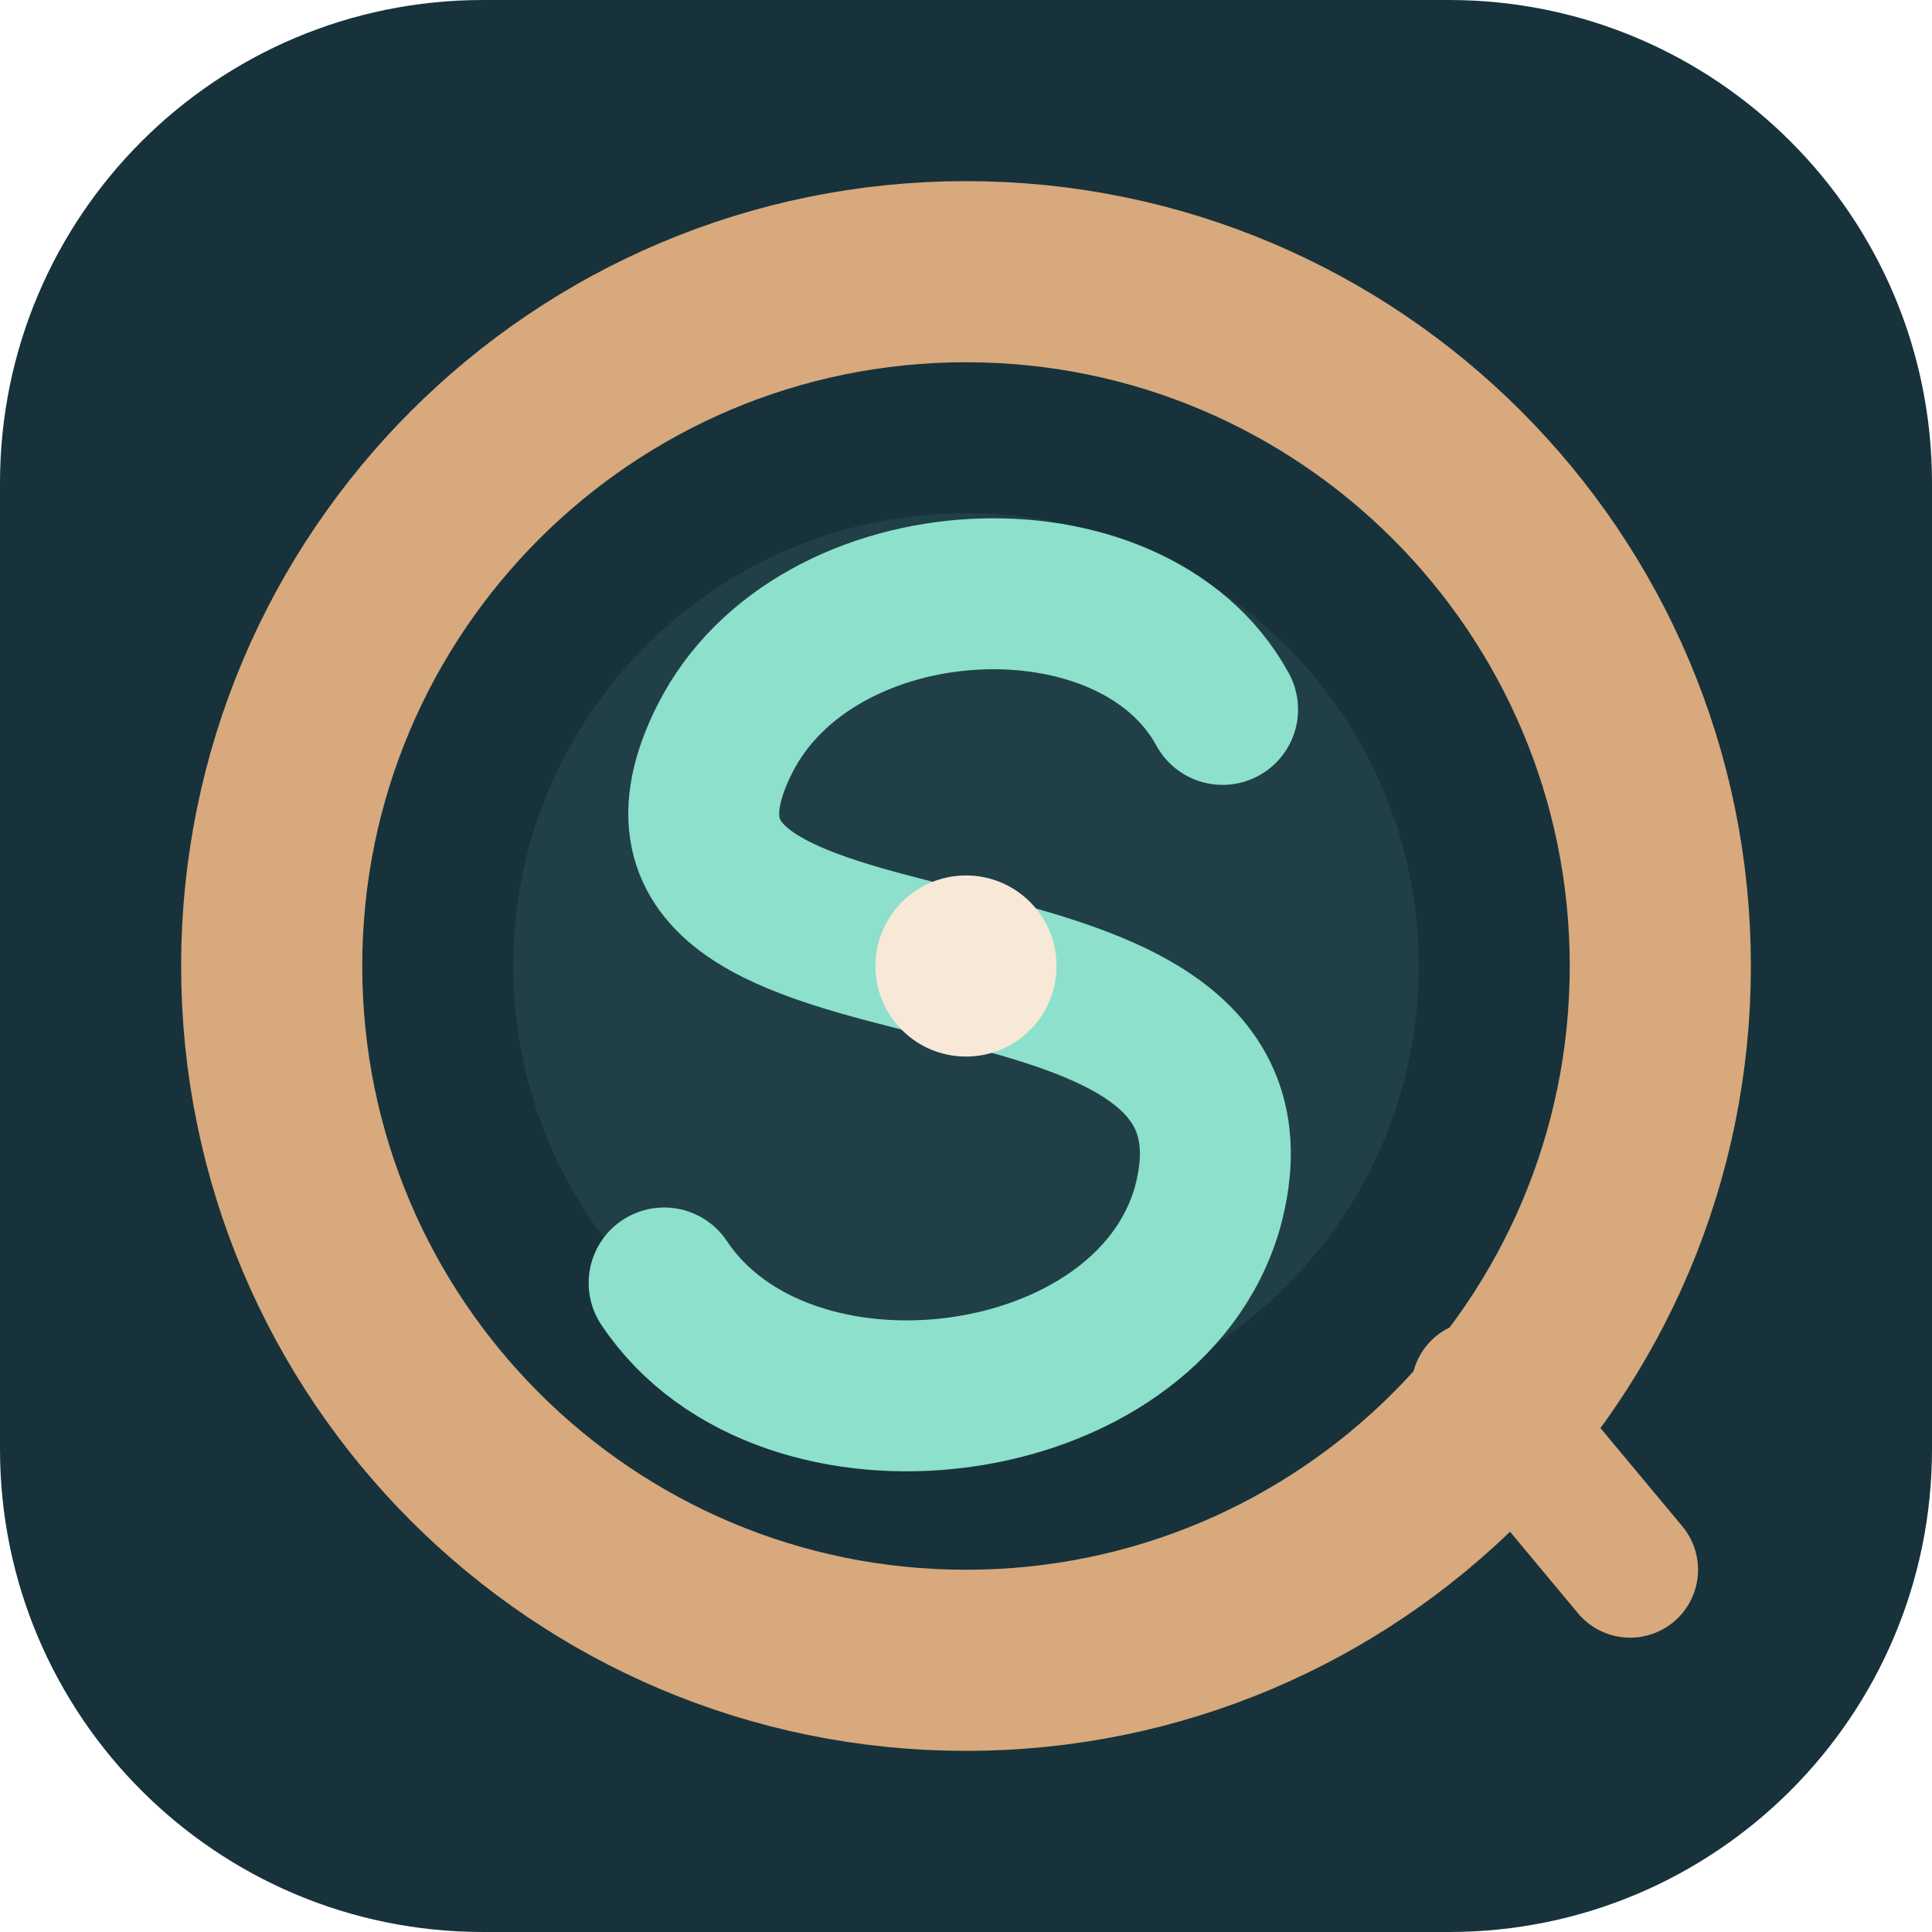
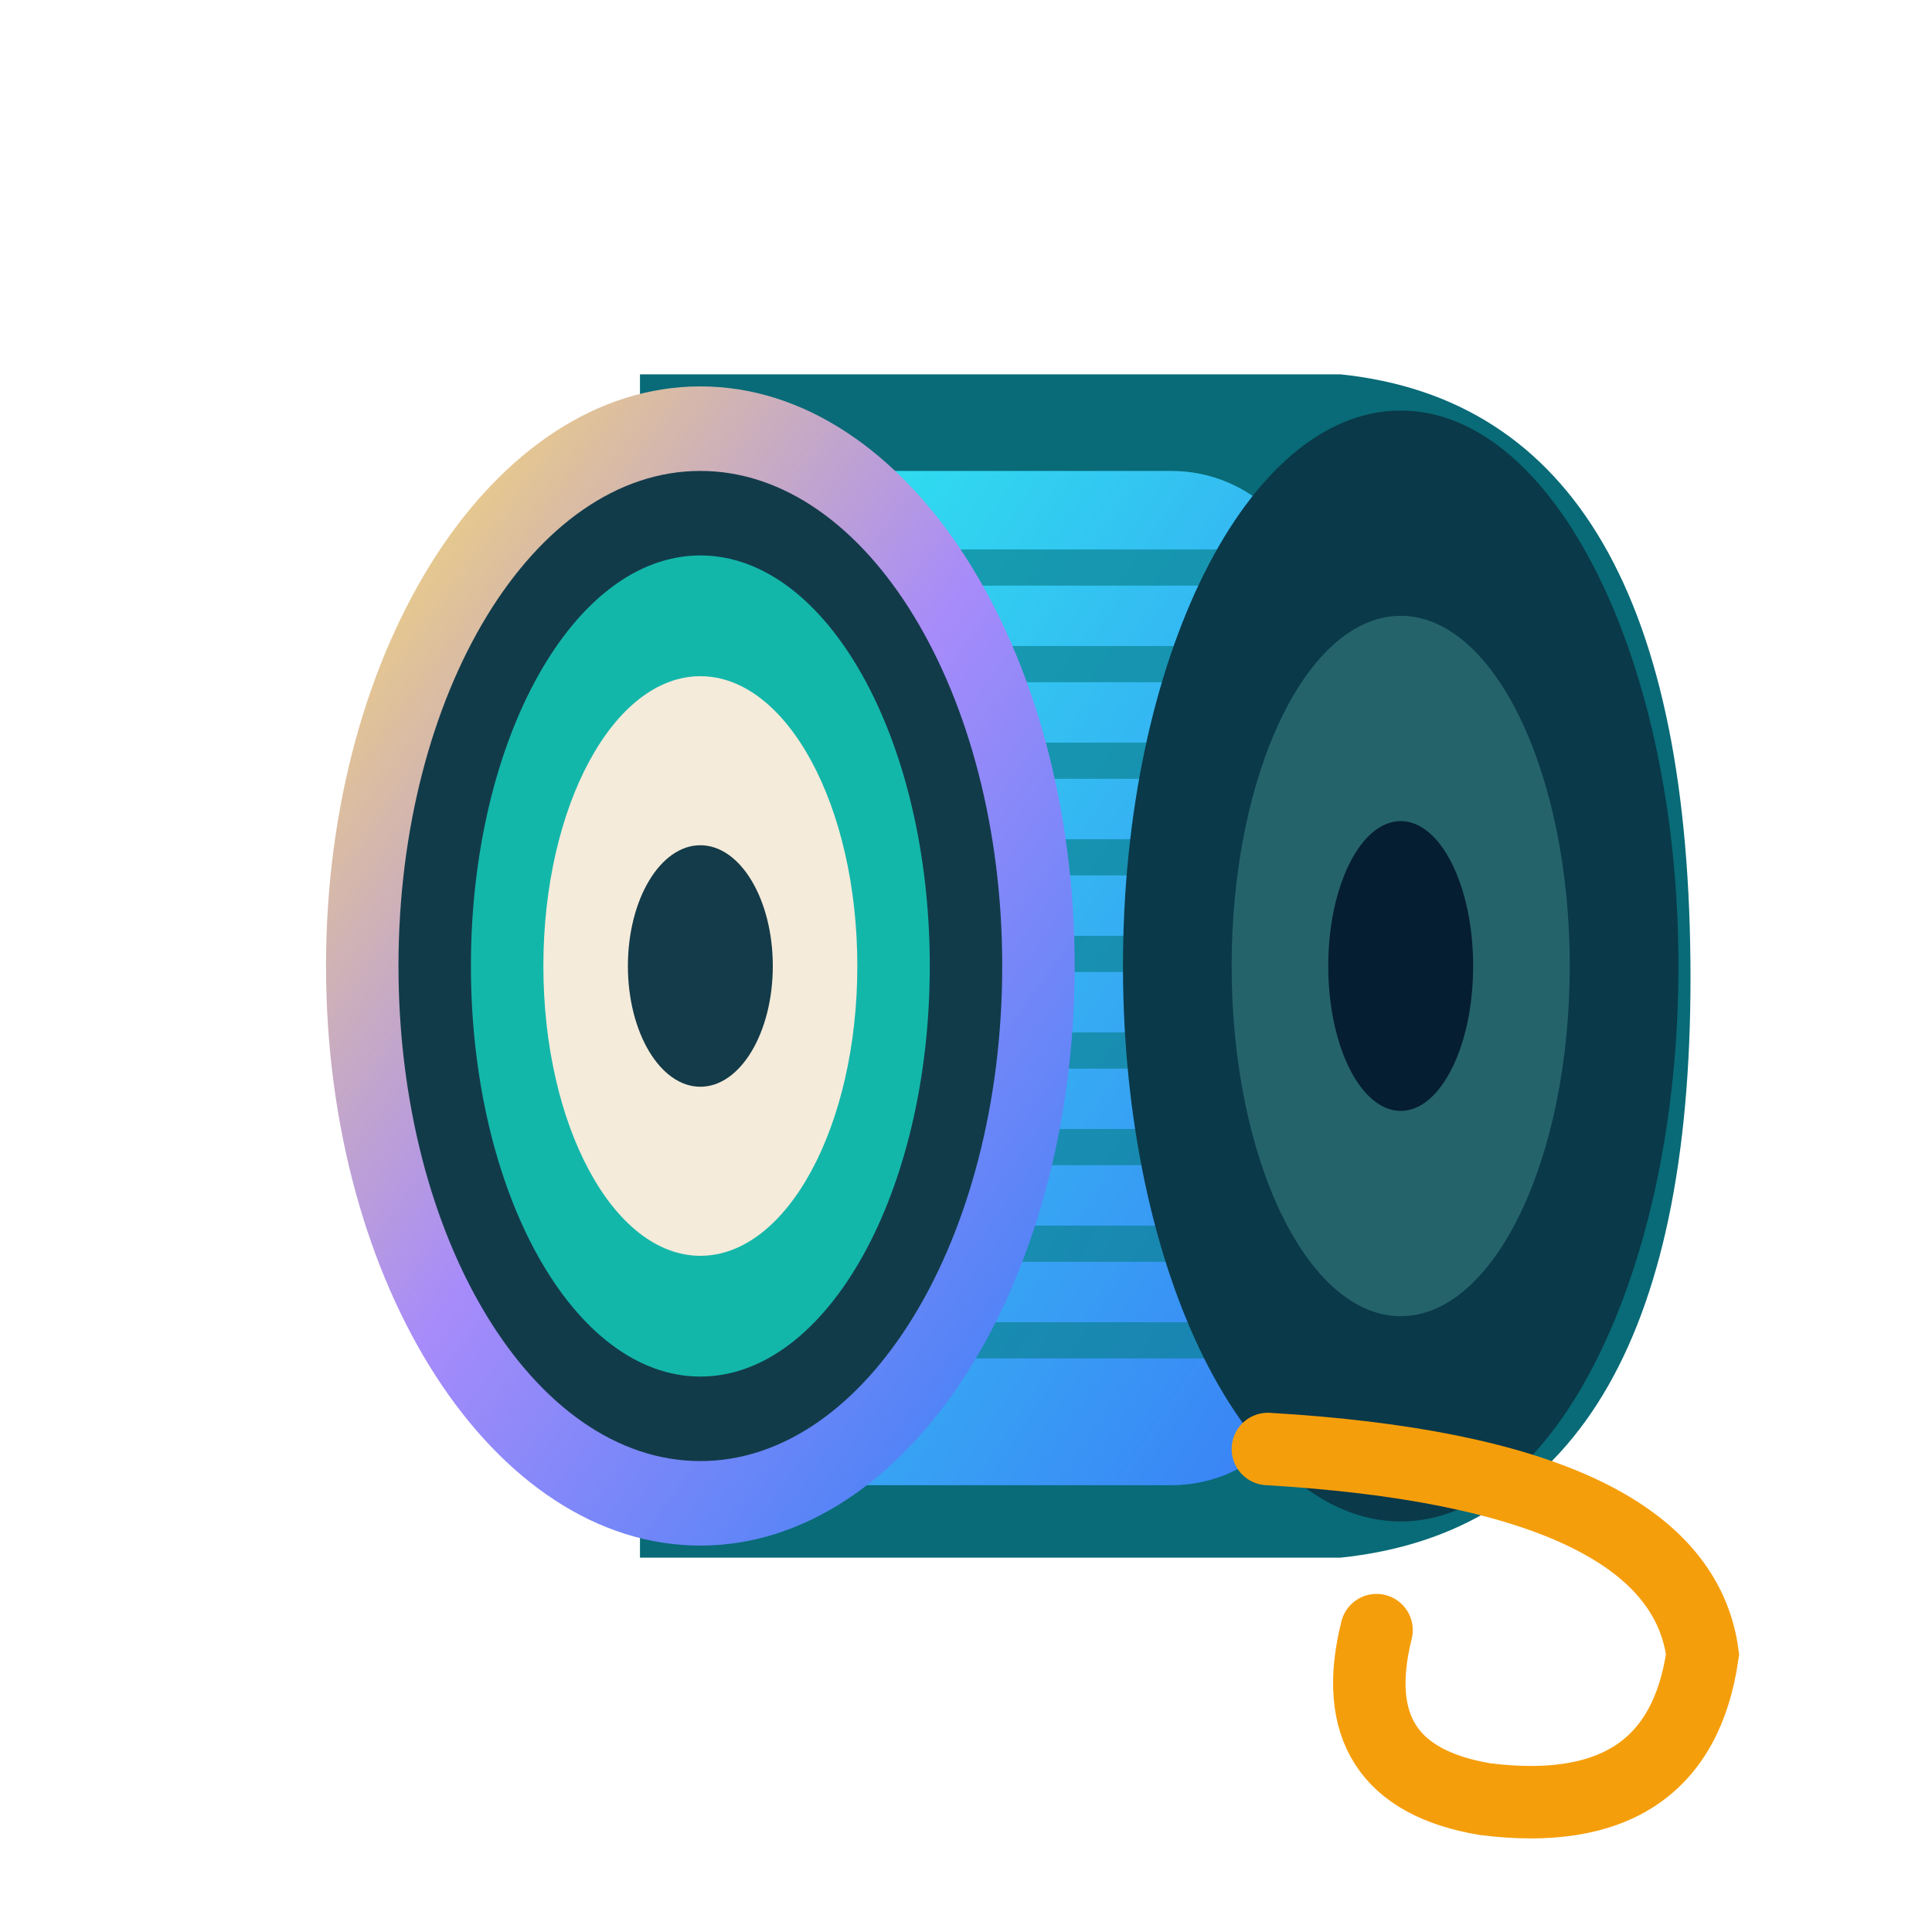
- <svg xmlns="http://www.w3.org/2000/svg" viewBox="0 0 64 64" role="img" aria-label="Spoolmera spool symbol">
-   <rect width="64" height="64" rx="16" fill="#17323B" />
-   <circle cx="32" cy="32" r="23" fill="none" stroke="#D7A97C" stroke-width="6" />
-   <circle cx="32" cy="32" r="15" fill="#203F46" />
-   <path d="M40.5 23.5C37.5 18 27 18.5 24 24.5c-5 10 19 4.5 16 15.5-2 7-14 8.5-18 2.5" fill="none" stroke="#8CE0CC" stroke-width="5" stroke-linecap="round" />
-   <circle cx="32" cy="32" r="3" fill="#F7E8D8" />
-   <path d="M49 46l5 6" stroke="#D7A97C" stroke-width="4.5" stroke-linecap="round" />
+ <svg xmlns="http://www.w3.org/2000/svg" viewBox="0 0 64 64" role="img" aria-label="Spoolmera filament spool">
+   <defs>
+     <linearGradient id="main" x1="0" y1="0" x2="1" y2="1">
+       <stop stop-color="#13B7AA" />
+       <stop offset=".54" stop-color="#F59E0B" />
+       <stop offset="1" stop-color="#3B82F6" />
+     </linearGradient>
+     <linearGradient id="sun" x1="0" y1="0" x2=".9" y2="1">
+       <stop stop-color="#FFE064" />
+       <stop offset=".52" stop-color="#A78BFA" />
+       <stop offset="1" stop-color="#3B82F6" />
+     </linearGradient>
+     <linearGradient id="sea" x1="0" y1="0" x2=".9" y2="1">
+       <stop stop-color="#2EEBEE" />
+       <stop offset="1" stop-color="#3B82F6" />
+     </linearGradient>
+     <linearGradient id="shadow" x1="0" y1="0" x2=".8" y2="1">
+       <stop stop-color="#003BAF" />
+       <stop offset="1" stop-color="#169CFF" />
+     </linearGradient>
+   </defs>
+   <g transform="scale(.4)">
+     <path d="M53 31H111Q140 34 140 81Q140 126 111 129H53Z" fill="#086B77" />
+     <rect x="59" y="39" width="50" height="84" rx="12" fill="url(#sea)" />
+     <path d="M63 47H109" stroke="#087F8D" stroke-width="3" opacity=".65" />
+     <path d="M63 55H109" stroke="#087F8D" stroke-width="3" opacity=".65" />
+     <path d="M63 63H109" stroke="#087F8D" stroke-width="3" opacity=".65" />
+     <path d="M63 71H109" stroke="#087F8D" stroke-width="3" opacity=".65" />
+     <path d="M63 79H109" stroke="#087F8D" stroke-width="3" opacity=".65" />
+     <path d="M63 87H109" stroke="#087F8D" stroke-width="3" opacity=".65" />
+     <path d="M63 95H109" stroke="#087F8D" stroke-width="3" opacity=".65" />
+     <path d="M63 103H109" stroke="#087F8D" stroke-width="3" opacity=".65" />
+     <path d="M63 111H109" stroke="#087F8D" stroke-width="3" opacity=".65" />
+     <ellipse cx="58" cy="80" rx="31" ry="48" fill="url(#sun)" />
+     <ellipse cx="58" cy="80" rx="25" ry="41" fill="#123B4A" />
+     <ellipse cx="58" cy="80" rx="19" ry="34" fill="#13B7AA" />
+     <ellipse cx="58" cy="80" rx="13" ry="24" fill="#F5EBDA" />
+     <ellipse cx="58" cy="80" rx="6" ry="10" fill="#143B49" />
+     <ellipse cx="116" cy="80" rx="23" ry="46" fill="#0A3949" />
+     <ellipse cx="116" cy="80" rx="14" ry="29" fill="#25636B" />
+     <ellipse cx="116" cy="80" rx="6" ry="12" fill="#061E31" />
+     <path d="M105 120Q139 122 141 137Q139 151 123 149Q111 147 114 135" fill="none" stroke="#F59E0B" stroke-width="6" stroke-linecap="round" />
+   </g>
</svg>
